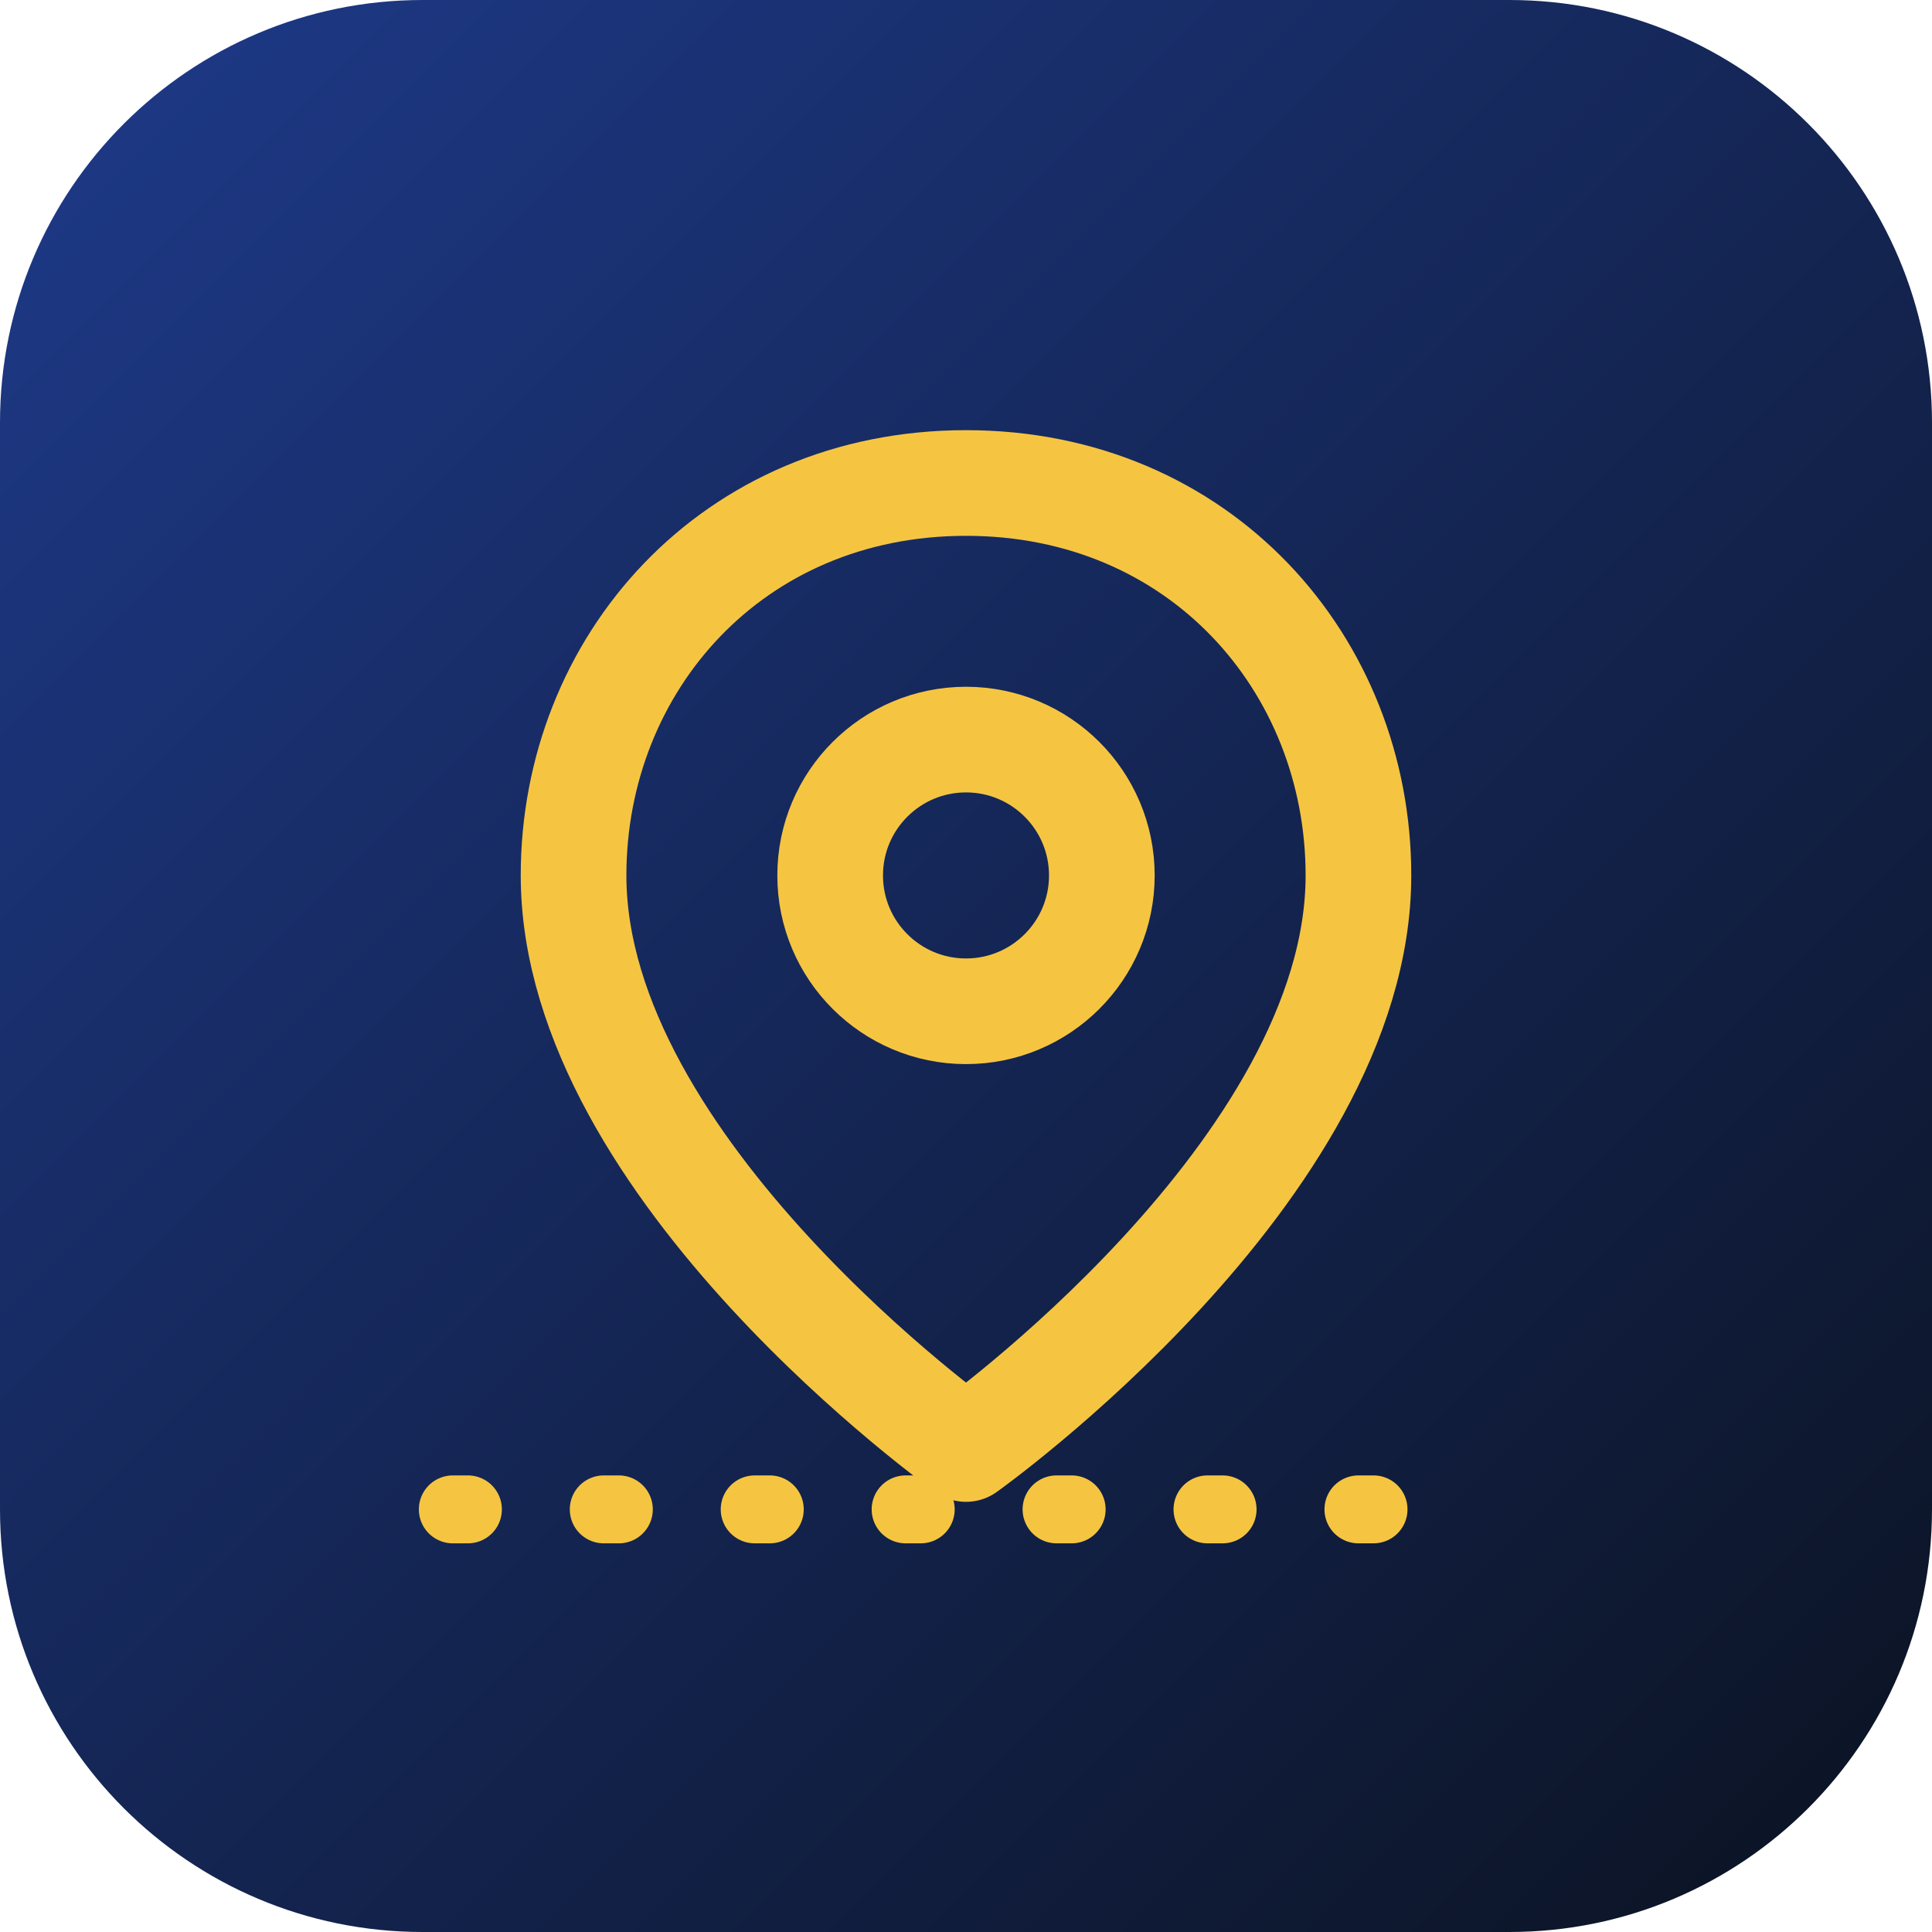
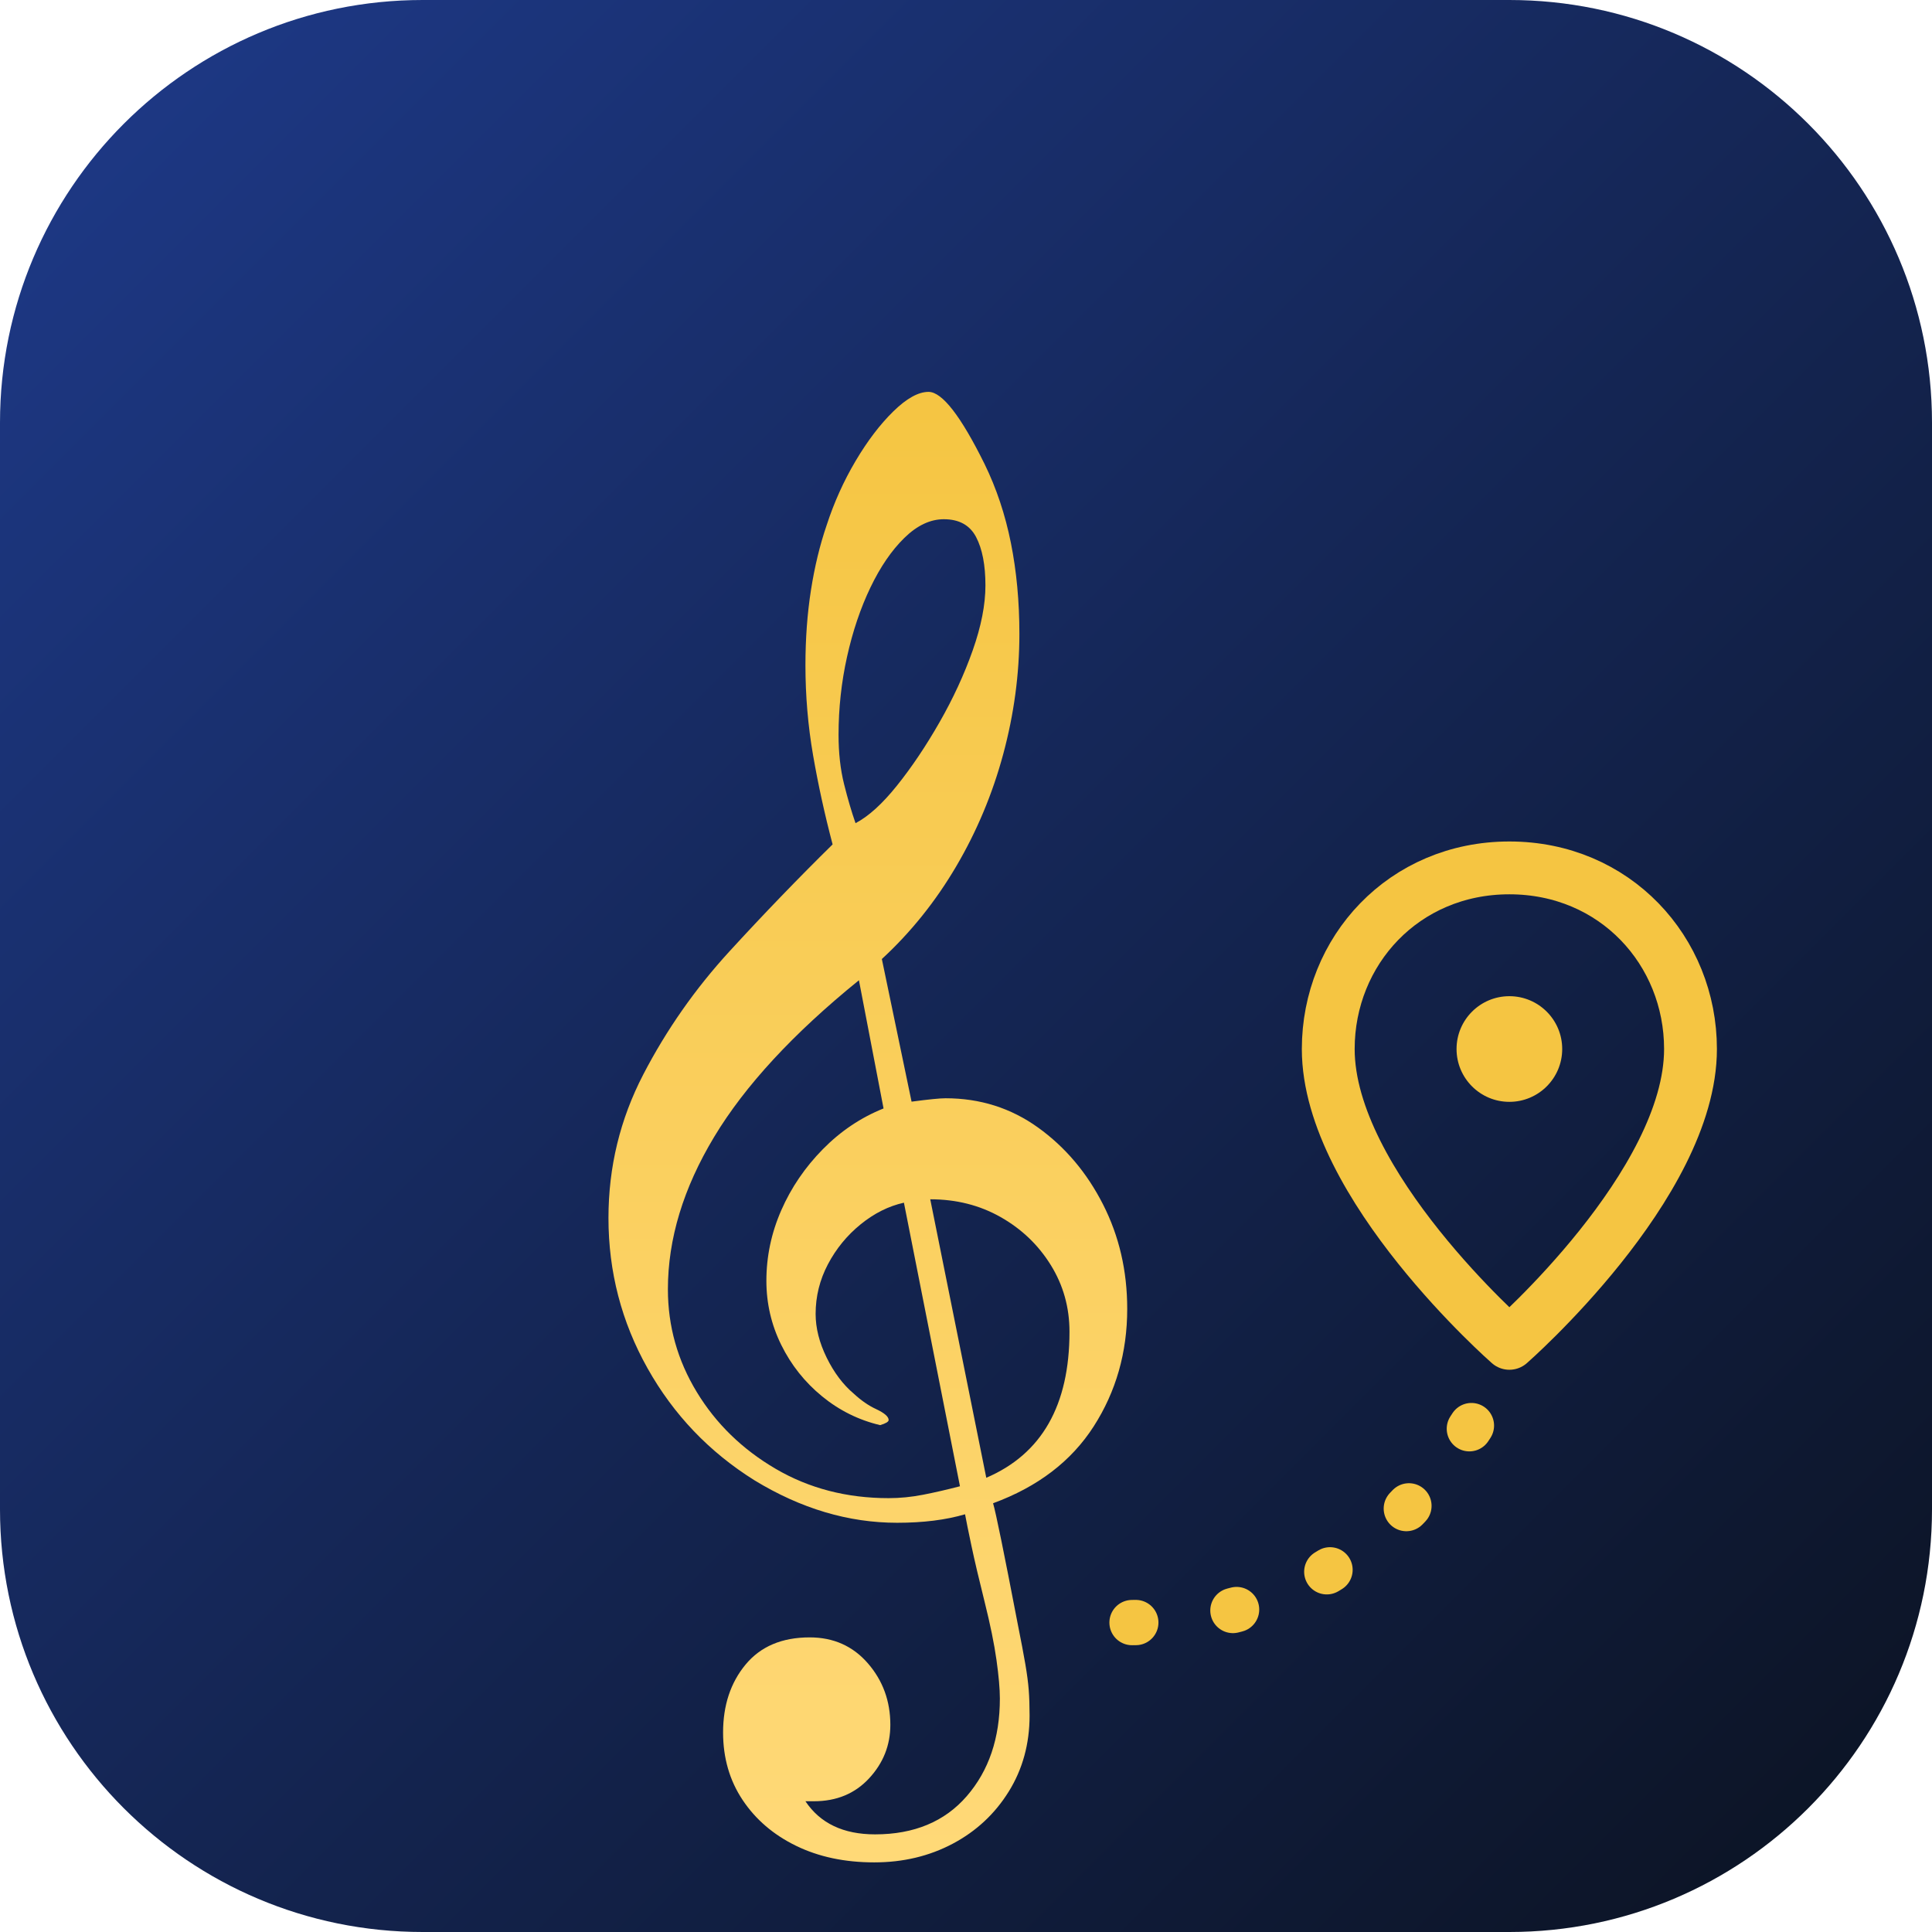
<svg xmlns="http://www.w3.org/2000/svg" viewBox="0 0 512 512">
  <defs>
    <linearGradient id="g" x1="0" y1="0" x2="1" y2="1">
      <stop offset="0" stop-color="#1e3a8a" />
      <stop offset="1" stop-color="#0b1220" />
    </linearGradient>
+     <linearGradient id="gold" x1="0" y1="0" x2="0" y2="1">
+       <stop offset="0" stop-color="#ffd978" />
+       <stop offset="1" stop-color="#f5c542" />
+     </linearGradient>
  </defs>
  <rect width="512" height="512" rx="112" fill="url(#g)" />
-   <g fill="none" stroke="#f5c542" stroke-width="28" stroke-linecap="round" stroke-linejoin="round">
-     <path d="M256 128c-62 0-104 48-104 104 0 78 104 152 104 152s104-74 104-152c0-56-42-104-104-104z" />
-     <circle cx="256" cy="232" r="36" />
+   <g transform="translate(150 404) scale(0.225 -0.225)">
+     <path fill="url(#gold)" d="M314 801Q300 854 291.0 906.0Q282 958 282 1012Q282 1059 288.5 1100.5Q295 1142 307 1177Q320 1217 341.0 1252.5Q362 1288 385.5 1311.0Q409 1334 427 1334Q451 1334 493 1249Q514 1206 524.0 1156.0Q534 1106 534 1049Q534 978 515.0 907.5Q496 837 459.5 775.0Q423 713 372 666L407 498Q422 500 432.0 501.0Q442 502 447 502Q508 502 556.0 467.5Q604 433 632.5 377.0Q661 321 661 254Q661 177 621.5 115.5Q582 54 503 25Q508 8 532 -117Q538 -147 541.0 -164.5Q544 -182 545.0 -195.0Q546 -208 546 -225Q546 -275 521.5 -314.5Q497 -354 455.5 -376.0Q414 -398 363 -398Q311 -398 271.0 -378.5Q231 -359 208.0 -324.5Q185 -290 185 -245Q185 -197 211.5 -165.0Q238 -133 287 -133Q329 -133 355.5 -163.5Q382 -194 382 -236Q382 -272 357.0 -299.0Q332 -326 292 -326H282Q308 -365 364 -365Q433 -365 472.0 -320.0Q511 -275 511 -205Q511 -188 507.0 -159.5Q503 -131 493 -91Q483 -51 477.5 -25.0Q472 1 470 12Q436 2 390 2Q304 2 222 52Q142 102 96.0 184.0Q50 266 50 361Q50 451 91 530Q132 609 192.5 675.0Q253 741 314 801ZM341 826Q364 838 390.0 870.5Q416 903 440.0 945.0Q464 987 479.0 1029.5Q494 1072 494 1106Q494 1142 483.0 1163.0Q472 1184 445 1184Q421 1184 398.5 1162.0Q376 1140 358.5 1103.5Q341 1067 331.0 1022.0Q321 977 321 930Q321 898 327.5 872.0Q334 846 341 826ZM398 379Q371 373 347.0 353.5Q323 334 308.5 306.5Q294 279 294 248Q294 223 307.0 196.5Q320 170 339 154Q352 142 365 136Q380 129 380 123Q380 120 370 117Q332 126 301.5 151.0Q271 176 253.5 211.5Q236 247 236 287Q236 330 253.5 370.0Q271 410 302.5 442.0Q334 474 374 490L345 641Q229 547 174.5 456.5Q120 366 120 277Q120 212 154.0 156.0Q188 100 247.0 65.5Q306 31 380 31Q400 31 420.5 35.0Q441 39 464 45ZM495 55Q593 97 593 227Q593 270 571.0 305.5Q549 341 512.0 362.0Q475 383 429 383Z" />
  </g>
-   <path d="M120 400h272" stroke="#f5c542" stroke-width="18" stroke-linecap="round" stroke-dasharray="4 36" />
+   <path d="M300 430 C 350 430, 380 400, 400 360" fill="none" stroke="#f5c542" stroke-width="12" stroke-linecap="round" stroke-dasharray="1 26" />
+   <path d="M400 230c-28 0-48 22-48 48 0 36 48 78 48 78s48-42 48-78c0-26-20-48-48-48z" fill="none" stroke="#f5c542" stroke-width="14" stroke-linejoin="round" />
+   <circle cx="400" cy="278" r="14" fill="#f5c542" />
</svg>
